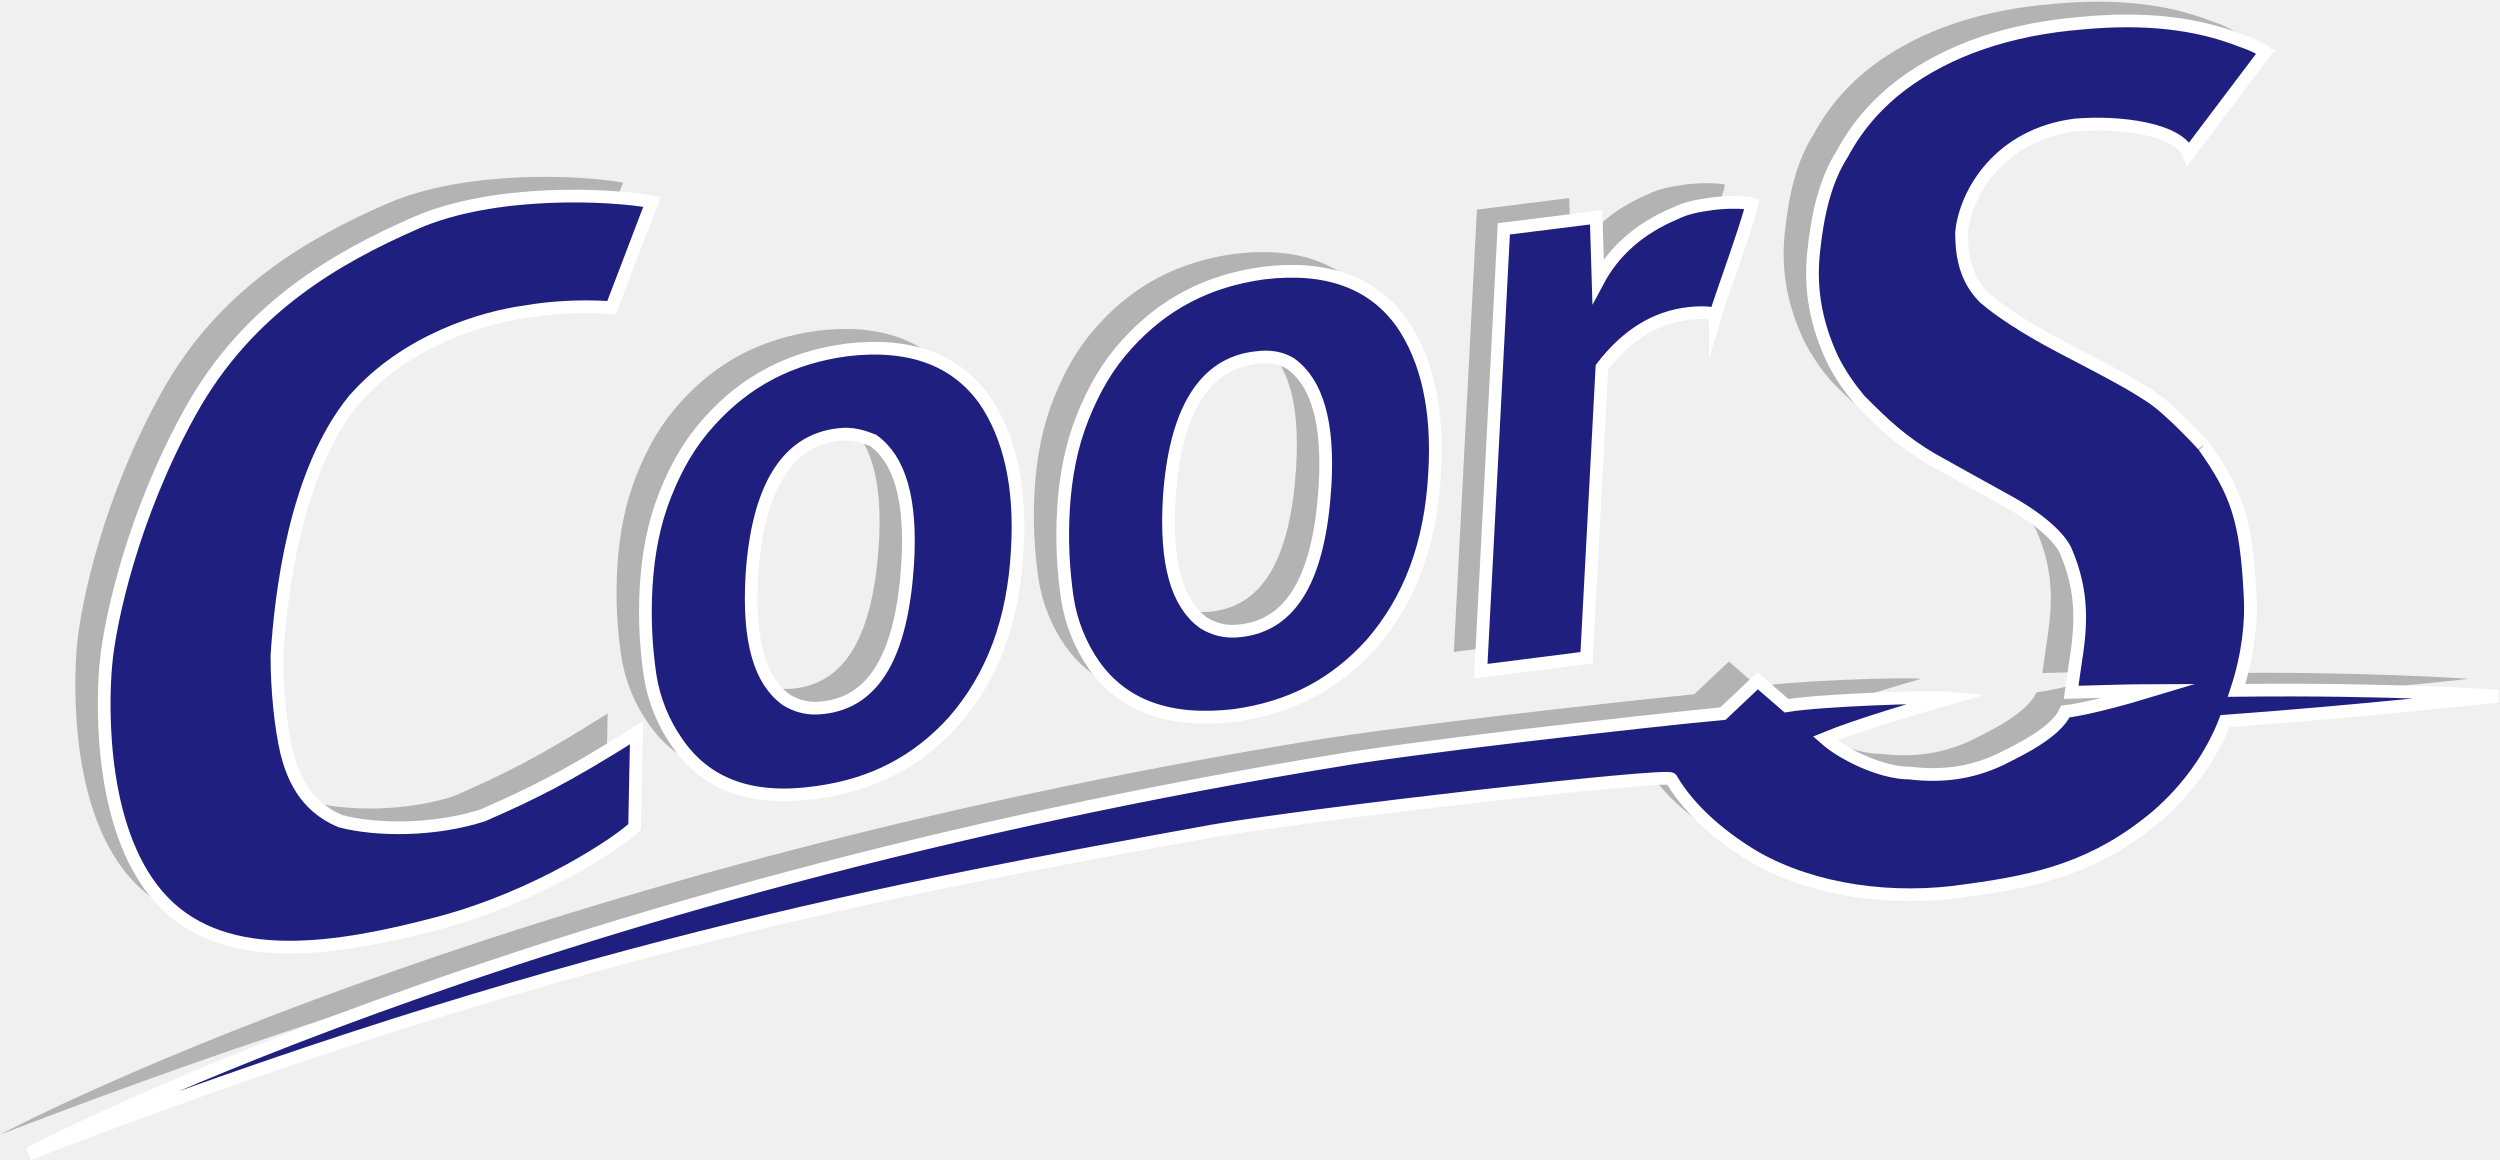
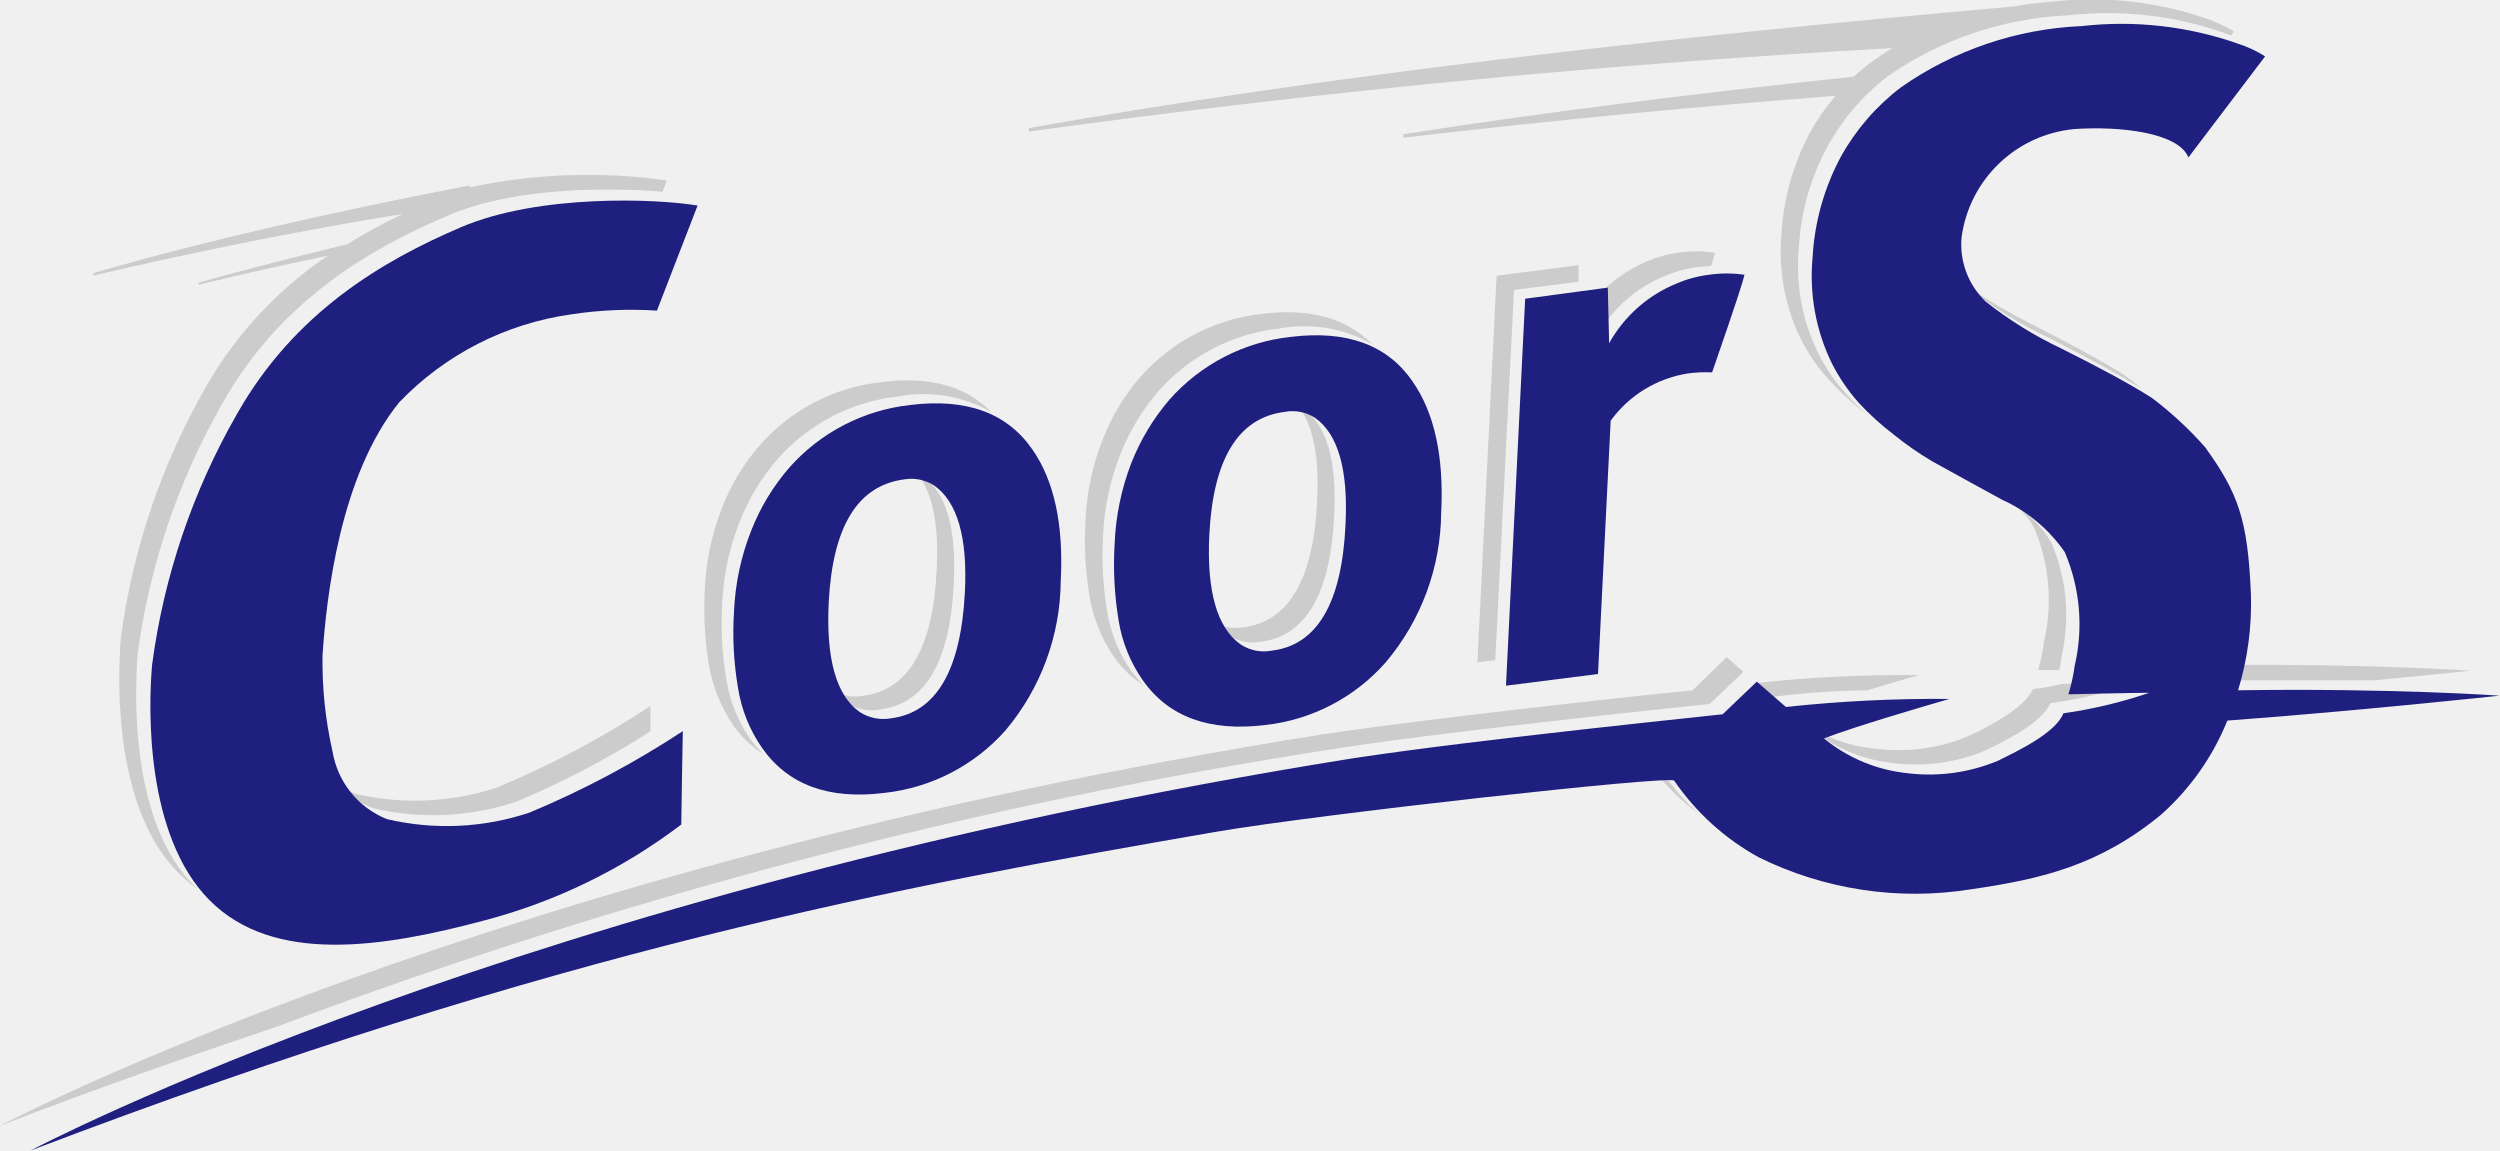
- <svg xmlns="http://www.w3.org/2000/svg" version="1.1" id="logo" x="0px" y="0px" viewBox="0 0 130 60.3" style="enable-background:new 0 0 130 60.3;" xml:space="preserve">
-   <style type="text/css">
- 	.st0{fill:#B3B3B3;}
- 	.st1{fill:#1F1F7F;stroke:#FFFFFF;stroke-width:0.66;stroke-miterlimit:10;}
- </style>
-   <path id="o_1_2_" class="st0" d="M33.7,37.6c-0.7-1-1.2-2.2-1.4-3.5c-0.2-1.4-0.3-2.9-0.2-4.6s0.4-3.3,1-4.8  c0.6-1.5,1.3-2.7,2.3-3.8c1.9-2.1,4.2-3.3,7.1-3.7c3.3-0.4,5.7,0.5,7.2,2.6c1.3,1.9,1.9,4.5,1.7,7.8c-0.2,3.7-1.3,6.6-3.3,8.9  c-1.9,2.1-4.2,3.3-7.1,3.7C37.6,40.7,35.2,39.8,33.7,37.6z M42.1,21.6c-2.7,0.3-4.2,2.8-4.5,7.3c-0.2,3.4,0.4,5.5,1.8,6.5  c0.5,0.3,1.1,0.5,1.9,0.4c2.7-0.3,4.1-2.8,4.4-7.5c0.2-3.3-0.4-5.4-1.8-6.4C43.4,21.7,42.8,21.5,42.1,21.6z" />
-   <path id="o_2_2_" class="st0" d="M55.4,33.6c-0.7-1-1.2-2.2-1.4-3.5c-0.2-1.4-0.3-2.9-0.2-4.6c0.1-1.7,0.4-3.3,1-4.8  c0.6-1.5,1.3-2.7,2.3-3.8c1.9-2.1,4.2-3.3,7.1-3.7c3.3-0.4,5.7,0.5,7.2,2.6c1.3,1.9,1.9,4.5,1.7,7.8c-0.2,3.7-1.3,6.6-3.3,8.9  c-1.9,2.1-4.2,3.3-7.1,3.7C59.3,36.6,56.9,35.7,55.4,33.6z M63.8,17.6c-2.7,0.3-4.2,2.8-4.5,7.3c-0.2,3.4,0.4,5.5,1.8,6.5  c0.5,0.3,1.1,0.5,1.9,0.4c2.7-0.3,4.1-2.8,4.4-7.5c0.2-3.3-0.4-5.4-1.8-6.4C65.1,17.7,64.5,17.5,63.8,17.6z" />
-   <path id="r_2_" class="st0" d="M86.3,15.3c-1.7,0.2-3.2,1.1-4.5,2.8L81,33.2l-5.4,0.7l1.2-23l4.8-0.6l0.1,3.3c0.8-1.5,2.1-2.7,4-3.5  c0.6-0.3,1.2-0.4,1.9-0.5c0.7-0.1,1.7-0.1,2.1,0c-0.2,1-1.6,4.8-1.9,5.8C87.7,15.3,87.2,15.2,86.3,15.3z" />
-   <path id="s_2_" class="st0" d="M106.4,33.6c0.3-1.9,0.5-3.7-0.5-6c-0.4-0.8-1.6-1.8-3.3-2.7c0,0-2.9-1.6-3.6-2  c-0.7-0.4-1.4-0.9-2-1.4c-0.6-0.5-1.2-1.1-1.8-1.7c-0.5-0.6-1-1.3-1.4-2.1c-0.8-1.7-1.2-3.5-1-5.5c0.2-2,0.6-3.8,1.5-5.2  c0.8-1.5,1.9-2.7,3.1-3.6c2.4-1.8,5.6-2.9,9.4-3.2c3.2-0.3,5.9,0,8.2,0.9c0.6,0.2,1,0.4,1.3,0.6l-4,5.3c-0.5-1.3-3.6-1.7-5.9-1.5  c-3.8,0.5-5.7,3.5-5.9,5.7c0,1.4,0.3,2.5,1.2,3.4c0.7,0.6,2,1.5,3.9,2.5c1.9,1,3.5,1.8,4.7,2.6c1.1,0.7,2.9,2.7,2.8,2.6  c1.7,2.4,2.2,3.8,2.4,7.7c0.1,1.4-0.1,3.2-0.7,5c8-0.1,13.6,0.3,13.6,0.3s-7.3,0.8-14.2,1.3c-0.7,1.8-1.9,3.5-3.5,4.9  c-3.2,2.7-6.2,3.4-9.9,3.9c-3.9,0.6-8,0-11-1.7c-1.7-1-3.4-2.4-4.4-4.1c-0.2-0.3-18.5,1.8-23.8,2.7C45.2,45.2,27.5,48.4,0,59  c0,0,25.4-13.6,68.9-20.6c6.6-1,19.1-2.3,19.2-2.3l1.8-1.7l1.5,1.3c1.8-0.3,7.5-0.5,8.5-0.4c-1.4,0.4-4.8,1.4-6.5,2.1  c0.9,0.8,2.9,1.8,4.4,1.8c1.7,0.2,3.2,0,4.7-0.7c1-0.5,2.9-1.4,3.4-2.5c0,0,1.2-0.1,4.5-1.1c-0.8,0-4.2,0.1-4.2,0.1  S106.3,34.3,106.4,33.6z" />
-   <path id="c_1_" class="st0" d="M32.4,9.5L30.3,15c0,0-2.1-0.2-4.4,0.2c-2.3,0.3-6.3,1.5-9,4.6c-3.1,3.8-3.8,10.2-4,13.3  c0,1.8,0.2,3.7,0.5,5c0.3,1.2,0.9,2.8,2.8,3.6c1.9,0.5,4.9,0.5,7.4-0.3c2.5-1.1,4.2-1.9,8-4.3c0,0-0.1,4.4-0.1,4.9  c-0.7,0.7-4.9,3.6-10.2,5c-5.3,1.4-11,2.3-14.3-1.1s-3.2-10-3-12.3s1.4-7.8,4.4-13.2s7.6-8,11.7-9.8S30.3,9.1,32.4,9.5z" />
-   <path id="o_1_1_" class="st1" d="M35.2,38.6c-0.7-1-1.2-2.2-1.4-3.5c-0.2-1.4-0.3-2.9-0.2-4.6c0.1-1.7,0.4-3.3,1-4.8  c0.6-1.5,1.3-2.7,2.3-3.8c1.9-2.1,4.2-3.3,7.1-3.7c3.3-0.4,5.7,0.5,7.2,2.6c1.3,1.9,1.9,4.5,1.7,7.8c-0.2,3.7-1.3,6.6-3.3,8.9  c-1.9,2.1-4.2,3.3-7.1,3.7C39.1,41.7,36.7,40.8,35.2,38.6z M43.6,22.6c-2.7,0.3-4.2,2.8-4.5,7.3c-0.2,3.4,0.4,5.5,1.8,6.5  c0.5,0.3,1.1,0.5,1.9,0.4c2.7-0.3,4.1-2.8,4.4-7.5c0.2-3.3-0.4-5.4-1.8-6.4C44.9,22.7,44.3,22.5,43.6,22.6z" />
-   <path id="o_2_1_" class="st1" d="M56.9,34.6c-0.7-1-1.2-2.2-1.4-3.5c-0.2-1.4-0.3-2.9-0.2-4.6c0.1-1.7,0.4-3.3,1-4.8  c0.6-1.5,1.3-2.7,2.3-3.8c1.9-2.1,4.2-3.3,7.1-3.7c3.3-0.4,5.7,0.5,7.2,2.6c1.3,1.9,1.9,4.5,1.7,7.8c-0.2,3.7-1.3,6.6-3.3,8.9  c-1.9,2.1-4.2,3.3-7.1,3.7C60.8,37.6,58.4,36.7,56.9,34.6z M65.3,18.6c-2.7,0.3-4.2,2.8-4.5,7.3c-0.2,3.4,0.4,5.5,1.8,6.5  c0.5,0.3,1.1,0.5,1.9,0.4c2.7-0.3,4.1-2.8,4.4-7.5c0.2-3.3-0.4-5.4-1.8-6.4C66.6,18.6,66,18.5,65.3,18.6z" />
-   <path id="r_1_" class="st1" d="M87.8,16.3c-1.7,0.2-3.2,1.1-4.5,2.8l-0.8,15.1L77,34.9l1.2-23l4.8-0.6l0.1,3.3  c0.8-1.5,2.1-2.7,4-3.5c0.6-0.3,1.2-0.4,1.9-0.5c0.7-0.1,1.7-0.1,2.1,0c-0.2,1-1.6,4.8-1.9,5.8C89.2,16.3,88.7,16.2,87.8,16.3z" />
-   <path id="s_1_" class="st1" d="M107.9,34.6c0.3-1.9,0.5-3.7-0.5-6c-0.4-0.8-1.6-1.8-3.3-2.7c0,0-2.9-1.6-3.6-2  c-0.7-0.4-1.4-0.9-2-1.4c-0.6-0.5-1.2-1.1-1.8-1.7c-0.5-0.6-1-1.3-1.4-2.1c-0.8-1.7-1.2-3.5-1-5.5c0.2-2,0.6-3.8,1.5-5.2  c0.8-1.5,1.9-2.7,3.1-3.6c2.4-1.8,5.6-2.9,9.4-3.2c3.2-0.3,5.9,0,8.2,0.9c0.6,0.2,1,0.4,1.3,0.6l-4,5.3c-0.5-1.3-3.6-1.7-5.9-1.5  C104,7,102.2,10,102,12.1c0,1.4,0.3,2.5,1.2,3.4c0.7,0.6,2,1.5,3.9,2.5c1.9,1,3.5,1.8,4.7,2.6c1.1,0.7,2.9,2.7,2.8,2.6  c1.7,2.4,2.2,3.8,2.4,7.7c0.1,1.4-0.1,3.2-0.7,5c8-0.1,13.6,0.3,13.6,0.3s-7.3,0.8-14.2,1.3c-0.7,1.8-1.9,3.5-3.5,4.9  c-3.2,2.7-6.2,3.4-9.9,3.9c-3.9,0.6-8,0-11-1.7c-1.7-1-3.4-2.4-4.4-4.1c-0.2-0.3-18.5,1.8-23.8,2.7C46.6,46.2,29,49.4,1.5,60  c0,0,25.4-13.6,68.9-20.6c6.6-1,19.1-2.3,19.2-2.3l1.8-1.7l1.5,1.3c1.8-0.3,7.5-0.5,8.5-0.4c-1.4,0.4-4.8,1.4-6.5,2.1  c0.9,0.8,2.9,1.8,4.4,1.8c1.7,0.2,3.2,0,4.7-0.7c1-0.5,2.9-1.4,3.4-2.5c0,0,1.2-0.1,4.5-1.1c-0.8,0-4.2,0.1-4.2,0.1  S107.8,35.3,107.9,34.6z" />
-   <path id="c" class="st1" d="M33.9,10.5L31.8,16c0,0-2.1-0.2-4.4,0.2c-2.3,0.3-6.3,1.5-9,4.6c-3.1,3.8-3.8,10.2-4,13.3  c0,1.8,0.2,3.7,0.5,5c0.3,1.2,0.9,2.8,2.8,3.6c1.9,0.5,4.9,0.5,7.4-0.3c2.5-1.1,4.2-1.9,8-4.3c0,0-0.1,4.4-0.1,4.9  c-0.7,0.7-4.9,3.6-10.2,5c-5.3,1.4-11,2.3-14.3-1.1s-3.2-10-3-12.3c0.2-2.3,1.4-7.8,4.4-13.2s7.6-8,11.7-9.8S31.8,10.1,33.9,10.5z" />
+ <svg xmlns="http://www.w3.org/2000/svg" id="logo" viewBox="0 0 130.38 60">
+   <defs>
+     <style>.cls-1{fill:#ccc;}.cls-2{fill:#1f1f7f;}</style>
+   </defs>
+   <path class="cls-1" d="M112.52,6.93l.07-.08-.14-.07A.51.51,0,0,1,112.52,6.93Z" />
+   <path class="cls-1" d="M98.68,2.51c-.4.25-.77.5-1.15.78s-.58.46-.86.71c-8.3.87-16.16,1.86-23.48,3l0,.18Q84.82,5.83,95.73,5a11.18,11.18,0,0,0-1.35,1.94,12.74,12.74,0,0,0-1.47,5.21,10.38,10.38,0,0,0,1,5.52,9.58,9.58,0,0,0,1.4,2.06,15.13,15.13,0,0,0,1.8,1.69l.26.2a12.48,12.48,0,0,1-1.15-1.15,9.24,9.24,0,0,1-1.4-2.06,10.18,10.18,0,0,1-1-5.52,12.29,12.29,0,0,1,1.47-5.21A11.53,11.53,0,0,1,98.42,4a17.84,17.84,0,0,1,9.44-3.2,18.31,18.31,0,0,1,8.2.94,1.18,1.18,0,0,1,.28.12l.17-.22A8.28,8.28,0,0,0,115.16,1,18.34,18.34,0,0,0,107,.09a17.73,17.73,0,0,0-2,.25C86.27,2,68.74,4,53.66,6.68l0,.18C69.58,4.67,84.39,3.3,98.68,2.51Z" />
+   <path class="cls-1" d="M87.57,13.17a6.47,6.47,0,0,0-1.69.46,7.86,7.86,0,0,0-2.64,1.88l.05,2a7.15,7.15,0,0,1,3.51-3.11,6.66,6.66,0,0,1,1.7-.47c.23,0,.49-.05.74-.06.1-.3.16-.53.2-.69A6.5,6.5,0,0,0,87.57,13.17Z" />
+   <path class="cls-1" d="M110.61,19.45c-1.19-.74-2.77-1.58-4.71-2.57A28.11,28.11,0,0,1,102.7,15l.15.15a19.88,19.88,0,0,0,3.94,2.44c1.94,1,3.52,1.83,4.71,2.57l.21.15A6.93,6.93,0,0,0,110.61,19.45Z" />
+   <path class="cls-1" d="M92.47,36.34A43.36,43.36,0,0,1,97.38,36c1.07-.33,2.07-.61,2.7-.79a71.15,71.15,0,0,0-8.49.41Z" />
+   <path class="cls-1" d="M116.05,35.48c3,0,5.61,0,7.77,0,2.94-.28,5-.5,5-.5s-5.12-.36-12.52-.3C116.19,35,116.13,35.24,116.05,35.48Z" />
+   <path class="cls-1" d="M105.25,26.47a3.69,3.69,0,0,1,.83,1.05,9.58,9.58,0,0,1,.52,5.94,9.19,9.19,0,0,1-.31,1.48l1.11,0a5.81,5.81,0,0,0,.11-.71,9.49,9.49,0,0,0-.53-5.93A5.47,5.47,0,0,0,105.25,26.47Z" />
+   <path class="cls-1" d="M103.54,39.14c1-.49,2.95-1.43,3.39-2.47a23.27,23.27,0,0,0,4.49-1.07c-.68,0-3.13,0-3.94.08a9.71,9.71,0,0,1-1.45.25c-.45,1-2.36,2-3.4,2.47a9.36,9.36,0,0,1-4.68.66A8,8,0,0,1,94.53,38l-.1,0a8.2,8.2,0,0,0,4.41,1.81A9.42,9.42,0,0,0,103.54,39.14Z" />
+   <path class="cls-1" d="M18.59,41.41a4.28,4.28,0,0,1-.75-.34,4.14,4.14,0,0,0,1.65,1.09,13.73,13.73,0,0,0,7.43-.35,45.81,45.81,0,0,0,7-3.67c0-.76,0-1.32,0-1.32a48.62,48.62,0,0,1-8,4.25A13.62,13.62,0,0,1,18.59,41.41Z" />
+   <polygon class="cls-1" points="78.05 14.38 77.05 34.54 77.98 34.43 78.96 15.12 82.33 14.69 82.32 13.83 78.05 14.38" />
+   <path class="cls-1" d="M21,11.16a30.58,30.58,0,0,0-2.9,1.58c-2.7.65-5.29,1.32-7.75,2l0,.11c2.29-.56,4.53-1.05,6.74-1.51a20.52,20.52,0,0,0-6.36,6.85,35.8,35.8,0,0,0-4.43,13.1c-.18,2.31-.35,8.85,3,12.23a8.13,8.13,0,0,0,1,.84.36.36,0,0,0-.11-.1C6.84,43,7,36.39,7.18,34.08A36,36,0,0,1,11.62,21c3-5.3,7.61-8,11.68-9.73C26.79,9.73,31.85,9.78,34.55,10l.23-.59a29.49,29.49,0,0,0-10.28.36v-.1c-7.12,1.37-13.77,2.87-19.64,4.58l0,.12C10.46,13.07,15.78,12,21,11.16Z" />
+   <path class="cls-1" d="M86.63,40.16a1.18,1.18,0,0,0-.39,0,12.27,12.27,0,0,0,2.37,2.29A11.46,11.46,0,0,1,86.63,40.16Z" />
+   <path class="cls-1" d="M38.23,37.81a5.38,5.38,0,0,0,1.53,1.48,9.09,9.09,0,0,1-.63-.74,7.57,7.57,0,0,1-1.25-3.12,17.17,17.17,0,0,1-.21-4,13,13,0,0,1,.89-4.19,11.31,11.31,0,0,1,2-3.31,9.82,9.82,0,0,1,6.31-3.26,7.14,7.14,0,0,1,4.83.82q-2-2.05-5.74-1.56a9.82,9.82,0,0,0-6.31,3.26,11,11,0,0,0-2,3.31,12.93,12.93,0,0,0-.89,4.18,17.82,17.82,0,0,0,.21,4A8.07,8.07,0,0,0,38.23,37.81Z" />
+   <path class="cls-1" d="M69.93,39c6.59-1,19.11-2.26,19.24-2.29l1.75-1.67-.87-.77L88.27,36c-.14,0-12.66,1.31-19.25,2.29C25.44,45.2,0,58.71,0,58.71c5.16-2,10-3.67,14.5-5.19A277.58,277.58,0,0,1,69.93,39Z" />
+   <path class="cls-1" d="M64.09,33.14a2.23,2.23,0,0,0,1.65.33c2.36-.29,3.64-2.49,3.84-6.56.15-2.88-.39-4.74-1.6-5.58a2.19,2.19,0,0,0-.29-.17q1.19,1.48,1,5c-.2,4.07-1.48,6.24-3.84,6.56a2.6,2.6,0,0,1-1.33-.15A2.92,2.92,0,0,0,64.09,33.14Z" />
+   <path class="cls-1" d="M65.81,16.37a9.86,9.86,0,0,0-6.31,3.26,11,11,0,0,0-2,3.31,13,13,0,0,0-.89,4.19,17.25,17.25,0,0,0,.22,4,7.9,7.9,0,0,0,1.25,3.11,5.51,5.51,0,0,0,1.53,1.48A9,9,0,0,1,59,35a7.53,7.53,0,0,1-1.26-3.11,17.85,17.85,0,0,1-.21-4,13.14,13.14,0,0,1,.89-4.18,11.58,11.58,0,0,1,2-3.32,9.86,9.86,0,0,1,6.31-3.26,7.14,7.14,0,0,1,4.83.82Q69.54,15.9,65.81,16.37Z" />
+   <path class="cls-1" d="M48.15,24.87l-.3-.16c.79,1,1.12,2.67,1,5C48.66,33.8,47.37,36,45,36.29a2.4,2.4,0,0,1-1.33-.15,2.79,2.79,0,0,0,.58.56A2.26,2.26,0,0,0,45.9,37c2.36-.3,3.65-2.49,3.84-6.56C49.89,27.57,49.36,25.71,48.15,24.87Z" />
+   <path id="o_1" data-name="o 1" class="cls-2" d="M39.74,39a7.51,7.51,0,0,1-1.25-3.12,17.17,17.17,0,0,1-.21-4,13,13,0,0,1,.89-4.19,11.31,11.31,0,0,1,2-3.31,9.86,9.86,0,0,1,6.31-3.26q4.38-.54,6.36,2.32,1.71,2.45,1.48,6.86a12.26,12.26,0,0,1-2.88,7.79,9.86,9.86,0,0,1-6.31,3.26Q41.77,41.9,39.74,39Zm7.42-14c-2.43.32-3.73,2.44-3.94,6.4q-.22,4.43,1.61,5.73a2.28,2.28,0,0,0,1.65.33Q50,37,50.32,30.9c.15-2.88-.4-4.74-1.6-5.58A2.21,2.21,0,0,0,47.16,25Z" />
+   <path id="o_2" data-name="o 2" class="cls-2" d="M59.6,35.48a7.53,7.53,0,0,1-1.26-3.11,17.85,17.85,0,0,1-.21-4A13.14,13.14,0,0,1,59,24.15a11.58,11.58,0,0,1,2-3.32,9.86,9.86,0,0,1,6.31-3.26c2.92-.36,5.05.41,6.36,2.33,1.14,1.63,1.64,3.92,1.49,6.85a12.24,12.24,0,0,1-2.89,7.79A9.8,9.8,0,0,1,66,37.81Q61.62,38.35,59.6,35.48Zm7.41-14c-2.42.29-3.74,2.44-3.94,6.39-.15,2.95.4,4.86,1.62,5.73a2.19,2.19,0,0,0,1.65.33c2.35-.29,3.64-2.48,3.83-6.55.15-2.89-.39-4.75-1.59-5.59A2.18,2.18,0,0,0,67,21.48Z" />
+   <path id="r" class="cls-2" d="M88,19.48a6.14,6.14,0,0,0-4,2.46l-.66,13.21-4.8.61,1-20.18L83.85,15l.07,2.9a7.07,7.07,0,0,1,3.51-3.11,6.1,6.1,0,0,1,1.69-.46,6.39,6.39,0,0,1,1.86,0c-.21.86-1.38,4.17-1.69,5.09A6.9,6.9,0,0,0,88,19.48Z" />
+   <path id="c" class="cls-2" d="M36.38,10.72,34.26,16.2a20.63,20.63,0,0,0-4.44.19,15.4,15.4,0,0,0-9,4.59c-3.09,3.81-3.8,10.19-4,13.2a21.09,21.09,0,0,0,.52,5,4.61,4.61,0,0,0,2.84,3.54,13.63,13.63,0,0,0,7.43-.34,48.65,48.65,0,0,0,8-4.25s-.08,4.33-.08,4.87a29.26,29.26,0,0,1-10.26,5c-5.31,1.42-11,2.31-14.34-1.05s-3.2-9.95-3-12.26a35.69,35.69,0,0,1,4.43-13.1c3-5.31,7.61-8,11.68-9.74S34.26,10.36,36.38,10.72Z" />
+   <path id="s" class="cls-2" d="M108.2,34.72a9.56,9.56,0,0,0-.52-5.93,8,8,0,0,0-3.27-2.73s-2.93-1.6-3.64-2a16.66,16.66,0,0,1-2-1.39A14.36,14.36,0,0,1,96.93,21a9.84,9.84,0,0,1-1.4-2.06,10.4,10.4,0,0,1-1-5.52A12.59,12.59,0,0,1,96,8.18a11.66,11.66,0,0,1,3.13-3.62,17.75,17.75,0,0,1,9.44-3.2,18.36,18.36,0,0,1,8.21.94,6.13,6.13,0,0,1,1.35.64l-4,5.27c-.52-1.31-3.62-1.64-5.94-1.48a6.55,6.55,0,0,0-5.89,5.64,4.12,4.12,0,0,0,1.26,3.36,20.53,20.53,0,0,0,3.93,2.44c2,1,3.53,1.82,4.72,2.57A18.91,18.91,0,0,1,115,23.32c1.72,2.39,2.23,3.76,2.39,7.68a15.43,15.43,0,0,1-.67,5c8-.12,13.64.28,13.64.28s-7.3.79-14.2,1.3a13.13,13.13,0,0,1-3.46,4.91c-3.22,2.65-6.25,3.36-9.92,3.89a18.42,18.42,0,0,1-11.06-1.67,12.86,12.86,0,0,1-4.41-4c-.22-.28-18.57,1.76-23.83,2.66C46.86,46.24,29.2,49.49,1.6,60c0,0,25.44-13.51,69-20.46,6.59-1,19.11-2.26,19.24-2.29l1.78-1.7,1.52,1.32a73.81,73.81,0,0,1,8.53-.42c-1.45.42-4.84,1.41-6.55,2.06a8.21,8.21,0,0,0,4.41,1.82,9.32,9.32,0,0,0,4.68-.66c1-.5,3-1.44,3.4-2.47a24.44,24.44,0,0,0,4.48-1.07c-.83,0-4.22.08-4.22.08A9.14,9.14,0,0,0,108.2,34.72Z" />
</svg>
